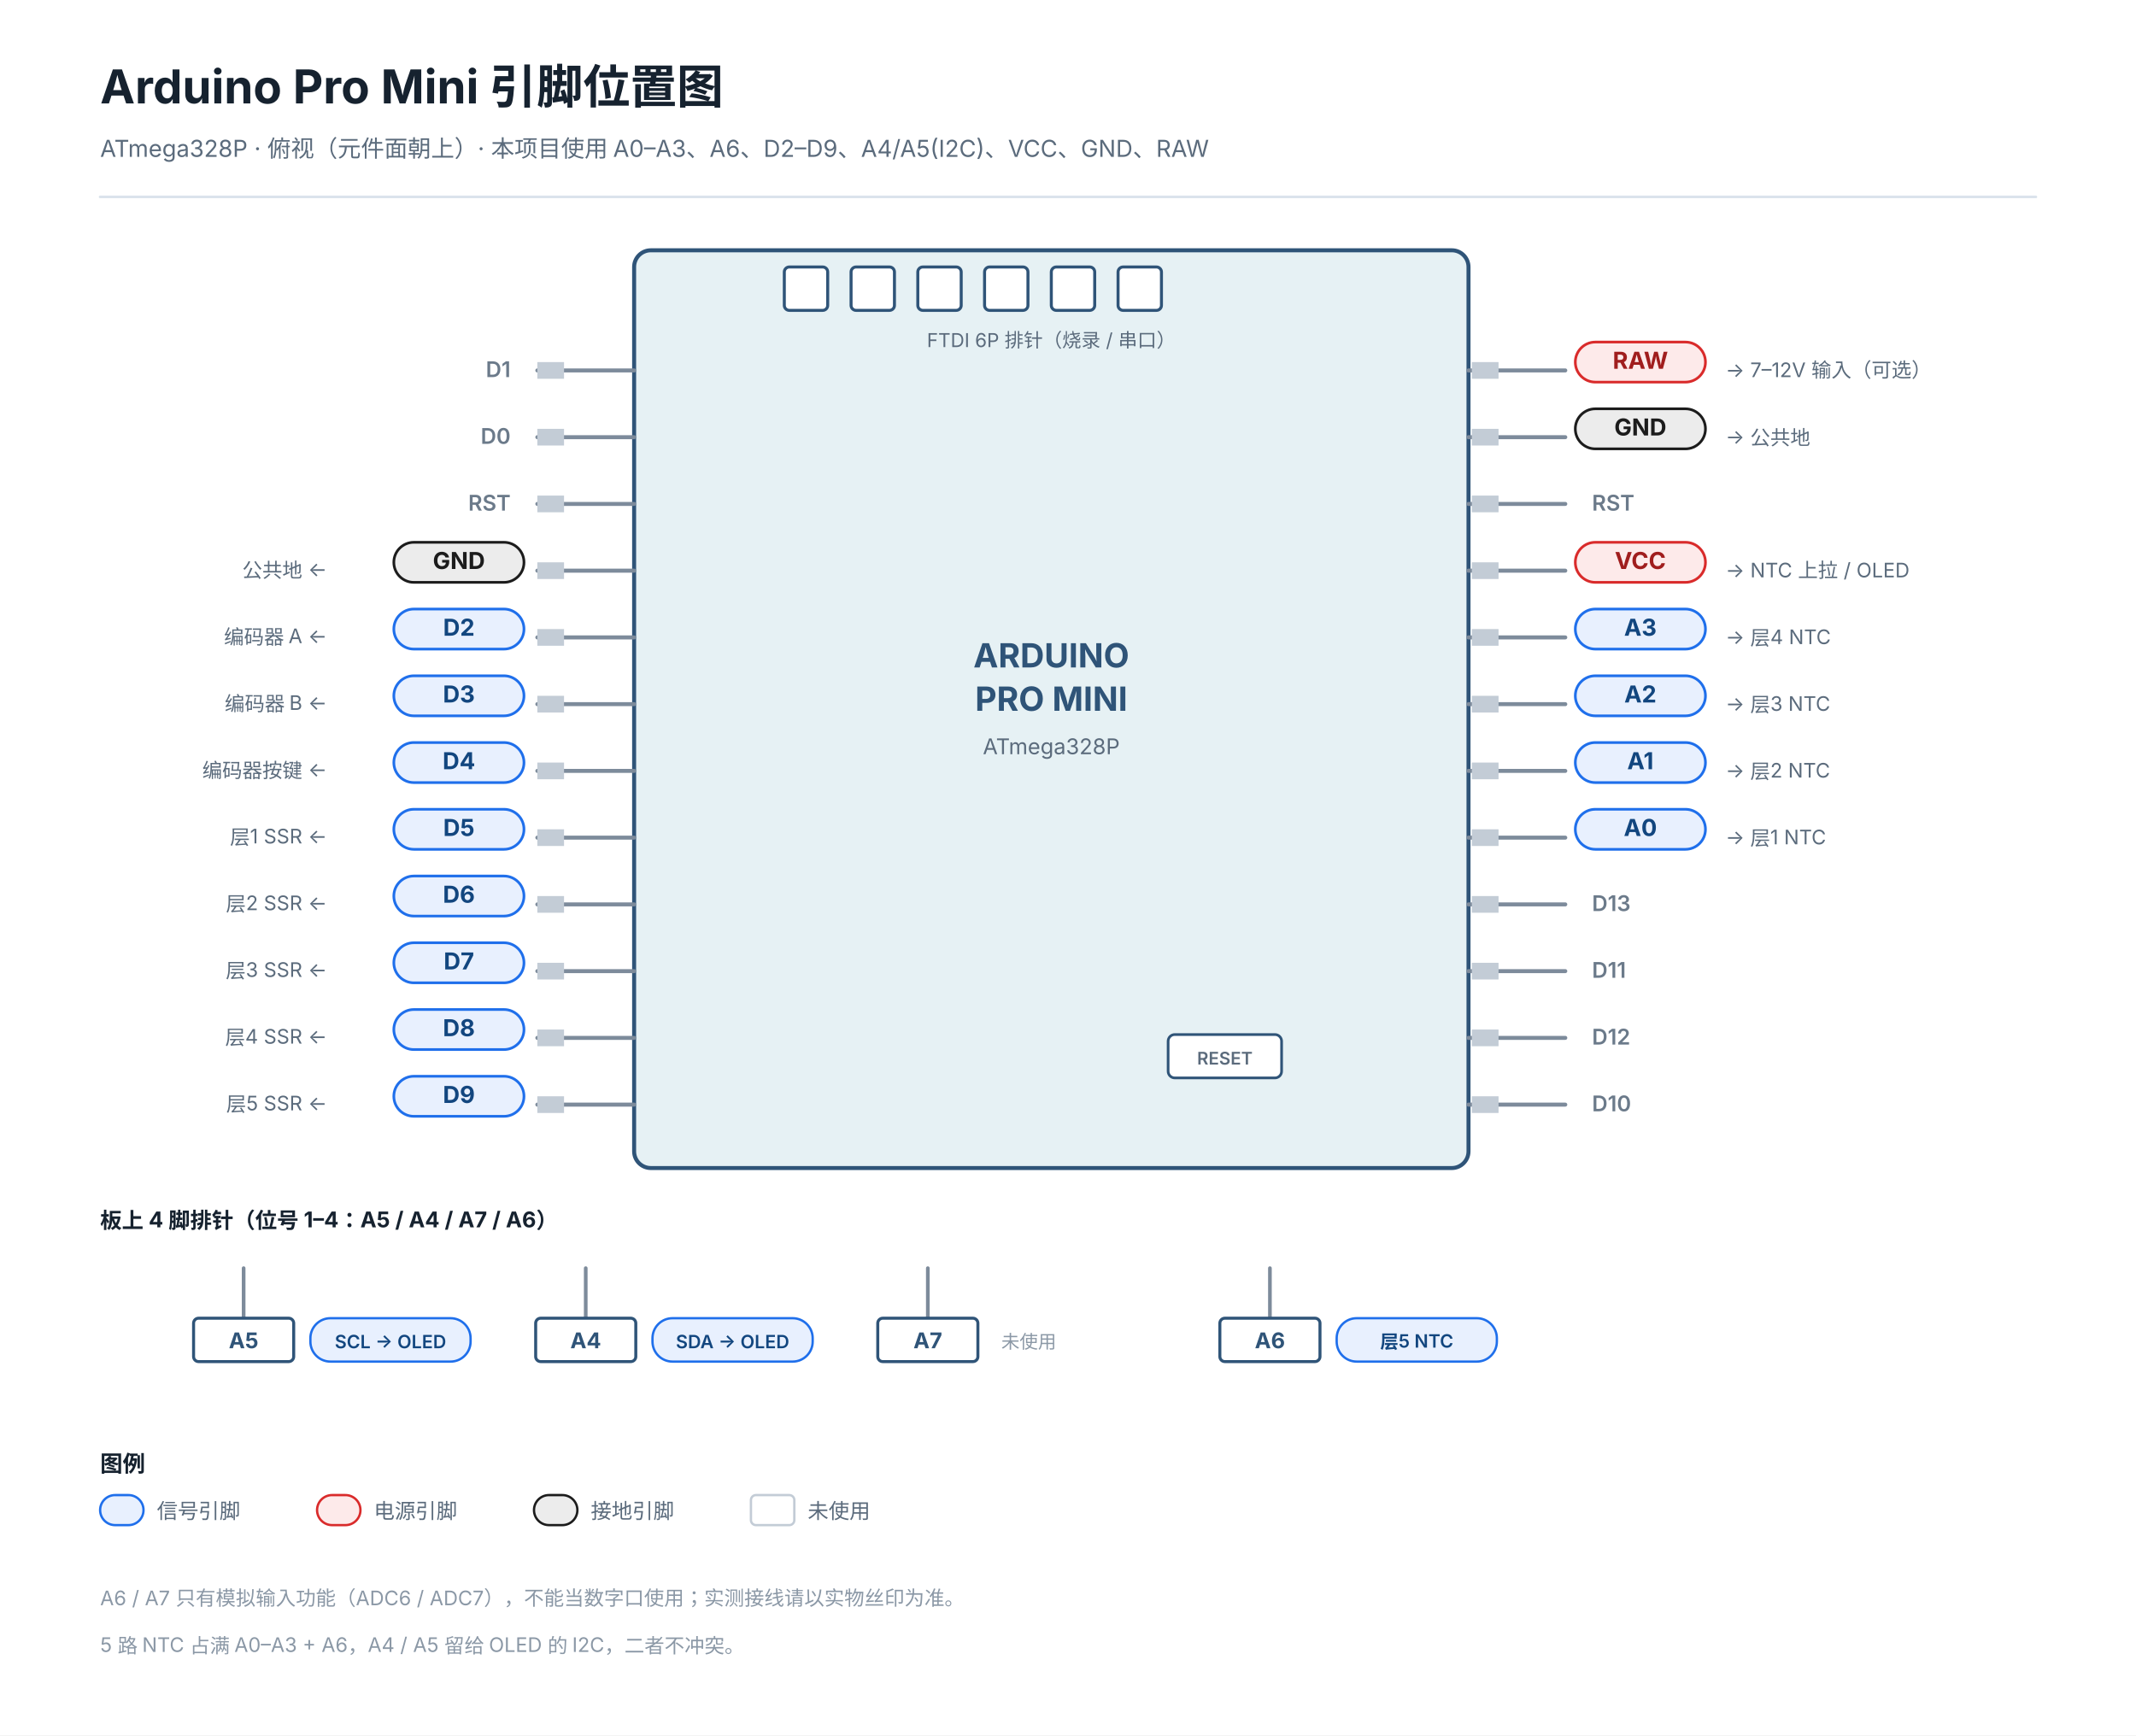
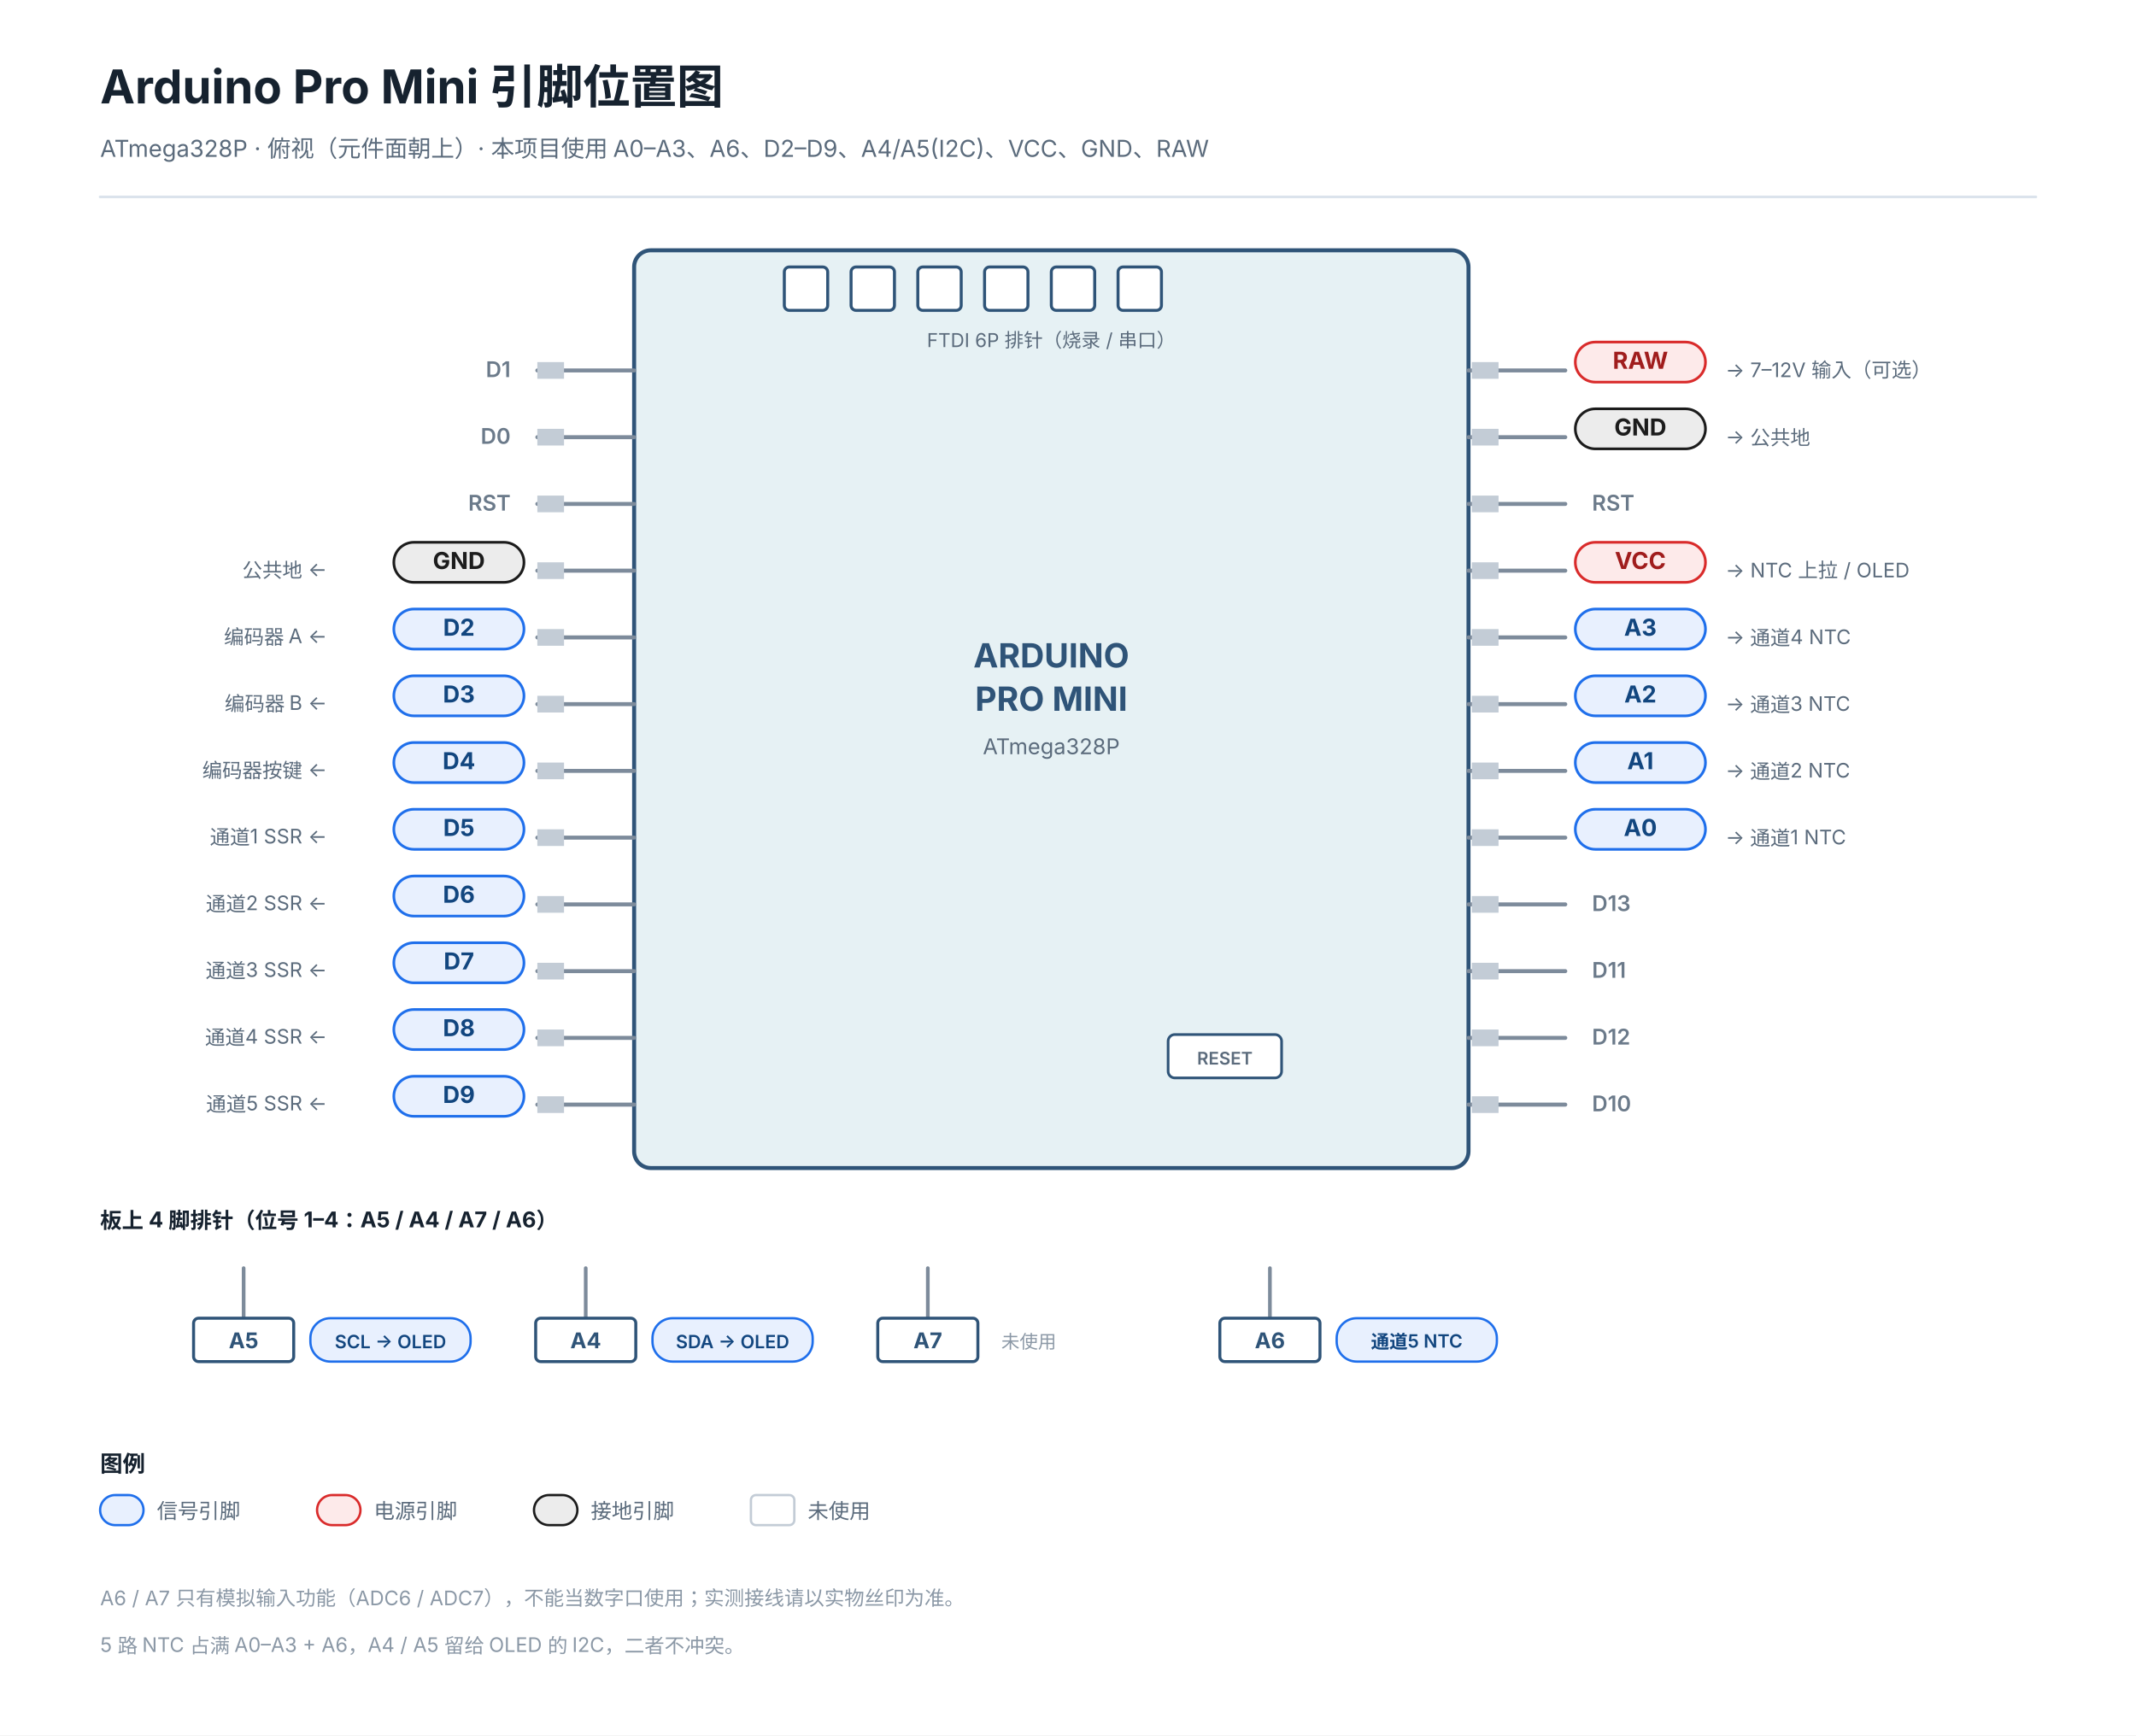
<svg xmlns="http://www.w3.org/2000/svg" width="1280" height="1040" viewBox="0 0 1280 1040" font-family="system-ui, -apple-system, 'Segoe UI', 'Microsoft YaHei', 'PingFang SC', sans-serif">
  <rect width="1280" height="1040" fill="#ffffff" />
  <text x="60" y="62" font-size="28" fill="#16222f" text-anchor="start" font-weight="700" opacity="1">Arduino Pro Mini 引脚位置图</text>
  <text x="60" y="94" font-size="14" fill="#5b6b7c" text-anchor="start" font-weight="400" opacity="1">ATmega328P · 俯视（元件面朝上）· 本项目使用 A0–A3、A6、D2–D9、A4/A5(I2C)、VCC、GND、RAW</text>
  <path d="M60 118 L1220 118" fill="none" stroke="#dbe3ec" stroke-width="1.6" stroke-linecap="round" stroke-linejoin="round" />
  <rect x="380" y="150" width="500" height="550" rx="10" fill="#e6f1f4" stroke="#2f5478" stroke-width="2.4" />
  <rect x="470" y="160" width="26" height="26" rx="3" fill="#ffffff" stroke="#2f5478" stroke-width="1.8" />
  <rect x="510" y="160" width="26" height="26" rx="3" fill="#ffffff" stroke="#2f5478" stroke-width="1.8" />
  <rect x="550" y="160" width="26" height="26" rx="3" fill="#ffffff" stroke="#2f5478" stroke-width="1.8" />
  <rect x="590" y="160" width="26" height="26" rx="3" fill="#ffffff" stroke="#2f5478" stroke-width="1.8" />
  <rect x="630" y="160" width="26" height="26" rx="3" fill="#ffffff" stroke="#2f5478" stroke-width="1.8" />
  <rect x="670" y="160" width="26" height="26" rx="3" fill="#ffffff" stroke="#2f5478" stroke-width="1.8" />
  <text x="630" y="208" font-size="11.5" fill="#5b6b7c" text-anchor="middle" font-weight="400" opacity="1">FTDI 6P 排针（烧录 / 串口）</text>
  <text x="630" y="400" font-size="20" fill="#2f5478" text-anchor="middle" font-weight="700" opacity="1">ARDUINO</text>
  <text x="630" y="426" font-size="20" fill="#2f5478" text-anchor="middle" font-weight="700" opacity="1">PRO MINI</text>
  <text x="630" y="452" font-size="13" fill="#5b6b7c" text-anchor="middle" font-weight="400" opacity="1">ATmega328P</text>
  <rect x="700" y="620" width="68" height="26" rx="4" fill="#ffffff" stroke="#2f5478" stroke-width="1.6" />
  <text x="734" y="638" font-size="10.5" fill="#5b6b7c" text-anchor="middle" font-weight="600" opacity="1">RESET</text>
  <path d="M322 222 L380 222" fill="none" stroke="#7d8b9b" stroke-width="2.4" stroke-linecap="round" stroke-linejoin="round" />
  <rect x="322" y="217" width="16" height="10" fill="#c3ccd6" />
  <text x="306" y="226" font-size="13" fill="#6b7a8a" text-anchor="end" font-weight="600" opacity="1">D1</text>
  <path d="M880 222 L938 222" fill="none" stroke="#7d8b9b" stroke-width="2.4" stroke-linecap="round" stroke-linejoin="round" />
  <rect x="882" y="217" width="16" height="10" fill="#c3ccd6" />
  <rect x="944" y="205" width="78" height="24" rx="12" fill="#fdeaea" stroke="#d92b2b" stroke-width="1.6" />
  <text x="983" y="221" font-size="14" fill="#a01d1d" text-anchor="middle" font-weight="700" opacity="1">RAW</text>
  <text x="1034" y="226" font-size="12" fill="#5b6b7c" text-anchor="start" font-weight="400" opacity="1">→ 7–12V 输入（可选）</text>
  <path d="M322 262 L380 262" fill="none" stroke="#7d8b9b" stroke-width="2.4" stroke-linecap="round" stroke-linejoin="round" />
  <rect x="322" y="257" width="16" height="10" fill="#c3ccd6" />
  <text x="306" y="266" font-size="13" fill="#6b7a8a" text-anchor="end" font-weight="600" opacity="1">D0</text>
  <path d="M880 262 L938 262" fill="none" stroke="#7d8b9b" stroke-width="2.4" stroke-linecap="round" stroke-linejoin="round" />
  <rect x="882" y="257" width="16" height="10" fill="#c3ccd6" />
  <rect x="944" y="245" width="78" height="24" rx="12" fill="#ececec" stroke="#1c1c1c" stroke-width="1.6" />
  <text x="983" y="261" font-size="14" fill="#1c1c1c" text-anchor="middle" font-weight="700" opacity="1">GND</text>
  <text x="1034" y="266" font-size="12" fill="#5b6b7c" text-anchor="start" font-weight="400" opacity="1">→ 公共地</text>
  <path d="M322 302 L380 302" fill="none" stroke="#7d8b9b" stroke-width="2.4" stroke-linecap="round" stroke-linejoin="round" />
  <rect x="322" y="297" width="16" height="10" fill="#c3ccd6" />
  <text x="306" y="306" font-size="13" fill="#6b7a8a" text-anchor="end" font-weight="600" opacity="1">RST</text>
  <path d="M880 302 L938 302" fill="none" stroke="#7d8b9b" stroke-width="2.4" stroke-linecap="round" stroke-linejoin="round" />
  <rect x="882" y="297" width="16" height="10" fill="#c3ccd6" />
  <text x="954" y="306" font-size="13" fill="#6b7a8a" text-anchor="start" font-weight="600" opacity="1">RST</text>
  <path d="M322 342 L380 342" fill="none" stroke="#7d8b9b" stroke-width="2.4" stroke-linecap="round" stroke-linejoin="round" />
  <rect x="322" y="337" width="16" height="10" fill="#c3ccd6" />
  <rect x="236" y="325" width="78" height="24" rx="12" fill="#ececec" stroke="#1c1c1c" stroke-width="1.6" />
  <text x="275" y="341" font-size="14" fill="#1c1c1c" text-anchor="middle" font-weight="700" opacity="1">GND</text>
  <text x="196" y="346" font-size="12" fill="#5b6b7c" text-anchor="end" font-weight="400" opacity="1">公共地 ←</text>
  <path d="M880 342 L938 342" fill="none" stroke="#7d8b9b" stroke-width="2.4" stroke-linecap="round" stroke-linejoin="round" />
  <rect x="882" y="337" width="16" height="10" fill="#c3ccd6" />
  <rect x="944" y="325" width="78" height="24" rx="12" fill="#fdeaea" stroke="#d92b2b" stroke-width="1.6" />
  <text x="983" y="341" font-size="14" fill="#a01d1d" text-anchor="middle" font-weight="700" opacity="1">VCC</text>
  <text x="1034" y="346" font-size="12" fill="#5b6b7c" text-anchor="start" font-weight="400" opacity="1">→ NTC 上拉 / OLED</text>
  <path d="M322 382 L380 382" fill="none" stroke="#7d8b9b" stroke-width="2.4" stroke-linecap="round" stroke-linejoin="round" />
  <rect x="322" y="377" width="16" height="10" fill="#c3ccd6" />
  <rect x="236" y="365" width="78" height="24" rx="12" fill="#e8f0fe" stroke="#1f6feb" stroke-width="1.6" />
  <text x="275" y="381" font-size="14" fill="#12467f" text-anchor="middle" font-weight="700" opacity="1">D2</text>
  <text x="196" y="386" font-size="12" fill="#5b6b7c" text-anchor="end" font-weight="400" opacity="1">编码器 A ←</text>
  <path d="M880 382 L938 382" fill="none" stroke="#7d8b9b" stroke-width="2.4" stroke-linecap="round" stroke-linejoin="round" />
  <rect x="882" y="377" width="16" height="10" fill="#c3ccd6" />
  <rect x="944" y="365" width="78" height="24" rx="12" fill="#e8f0fe" stroke="#1f6feb" stroke-width="1.6" />
  <text x="983" y="381" font-size="14" fill="#12467f" text-anchor="middle" font-weight="700" opacity="1">A3</text>
-   <text x="1034" y="386" font-size="12" fill="#5b6b7c" text-anchor="start" font-weight="400" opacity="1">→ 层4 NTC</text>
+   <text x="1034" y="386" font-size="12" fill="#5b6b7c" text-anchor="start" font-weight="400" opacity="1">→ 通道4 NTC</text>
  <path d="M322 422 L380 422" fill="none" stroke="#7d8b9b" stroke-width="2.4" stroke-linecap="round" stroke-linejoin="round" />
  <rect x="322" y="417" width="16" height="10" fill="#c3ccd6" />
  <rect x="236" y="405" width="78" height="24" rx="12" fill="#e8f0fe" stroke="#1f6feb" stroke-width="1.6" />
  <text x="275" y="421" font-size="14" fill="#12467f" text-anchor="middle" font-weight="700" opacity="1">D3</text>
  <text x="196" y="426" font-size="12" fill="#5b6b7c" text-anchor="end" font-weight="400" opacity="1">编码器 B ←</text>
  <path d="M880 422 L938 422" fill="none" stroke="#7d8b9b" stroke-width="2.4" stroke-linecap="round" stroke-linejoin="round" />
  <rect x="882" y="417" width="16" height="10" fill="#c3ccd6" />
  <rect x="944" y="405" width="78" height="24" rx="12" fill="#e8f0fe" stroke="#1f6feb" stroke-width="1.6" />
  <text x="983" y="421" font-size="14" fill="#12467f" text-anchor="middle" font-weight="700" opacity="1">A2</text>
-   <text x="1034" y="426" font-size="12" fill="#5b6b7c" text-anchor="start" font-weight="400" opacity="1">→ 层3 NTC</text>
+   <text x="1034" y="426" font-size="12" fill="#5b6b7c" text-anchor="start" font-weight="400" opacity="1">→ 通道3 NTC</text>
  <path d="M322 462 L380 462" fill="none" stroke="#7d8b9b" stroke-width="2.4" stroke-linecap="round" stroke-linejoin="round" />
  <rect x="322" y="457" width="16" height="10" fill="#c3ccd6" />
  <rect x="236" y="445" width="78" height="24" rx="12" fill="#e8f0fe" stroke="#1f6feb" stroke-width="1.6" />
  <text x="275" y="461" font-size="14" fill="#12467f" text-anchor="middle" font-weight="700" opacity="1">D4</text>
  <text x="196" y="466" font-size="12" fill="#5b6b7c" text-anchor="end" font-weight="400" opacity="1">编码器按键 ←</text>
  <path d="M880 462 L938 462" fill="none" stroke="#7d8b9b" stroke-width="2.4" stroke-linecap="round" stroke-linejoin="round" />
  <rect x="882" y="457" width="16" height="10" fill="#c3ccd6" />
  <rect x="944" y="445" width="78" height="24" rx="12" fill="#e8f0fe" stroke="#1f6feb" stroke-width="1.6" />
  <text x="983" y="461" font-size="14" fill="#12467f" text-anchor="middle" font-weight="700" opacity="1">A1</text>
-   <text x="1034" y="466" font-size="12" fill="#5b6b7c" text-anchor="start" font-weight="400" opacity="1">→ 层2 NTC</text>
+   <text x="1034" y="466" font-size="12" fill="#5b6b7c" text-anchor="start" font-weight="400" opacity="1">→ 通道2 NTC</text>
  <path d="M322 502 L380 502" fill="none" stroke="#7d8b9b" stroke-width="2.4" stroke-linecap="round" stroke-linejoin="round" />
  <rect x="322" y="497" width="16" height="10" fill="#c3ccd6" />
  <rect x="236" y="485" width="78" height="24" rx="12" fill="#e8f0fe" stroke="#1f6feb" stroke-width="1.6" />
  <text x="275" y="501" font-size="14" fill="#12467f" text-anchor="middle" font-weight="700" opacity="1">D5</text>
-   <text x="196" y="506" font-size="12" fill="#5b6b7c" text-anchor="end" font-weight="400" opacity="1">层1 SSR ←</text>
+   <text x="196" y="506" font-size="12" fill="#5b6b7c" text-anchor="end" font-weight="400" opacity="1">通道1 SSR ←</text>
  <path d="M880 502 L938 502" fill="none" stroke="#7d8b9b" stroke-width="2.4" stroke-linecap="round" stroke-linejoin="round" />
  <rect x="882" y="497" width="16" height="10" fill="#c3ccd6" />
  <rect x="944" y="485" width="78" height="24" rx="12" fill="#e8f0fe" stroke="#1f6feb" stroke-width="1.6" />
  <text x="983" y="501" font-size="14" fill="#12467f" text-anchor="middle" font-weight="700" opacity="1">A0</text>
-   <text x="1034" y="506" font-size="12" fill="#5b6b7c" text-anchor="start" font-weight="400" opacity="1">→ 层1 NTC</text>
+   <text x="1034" y="506" font-size="12" fill="#5b6b7c" text-anchor="start" font-weight="400" opacity="1">→ 通道1 NTC</text>
  <path d="M322 542 L380 542" fill="none" stroke="#7d8b9b" stroke-width="2.4" stroke-linecap="round" stroke-linejoin="round" />
  <rect x="322" y="537" width="16" height="10" fill="#c3ccd6" />
  <rect x="236" y="525" width="78" height="24" rx="12" fill="#e8f0fe" stroke="#1f6feb" stroke-width="1.6" />
  <text x="275" y="541" font-size="14" fill="#12467f" text-anchor="middle" font-weight="700" opacity="1">D6</text>
-   <text x="196" y="546" font-size="12" fill="#5b6b7c" text-anchor="end" font-weight="400" opacity="1">层2 SSR ←</text>
+   <text x="196" y="546" font-size="12" fill="#5b6b7c" text-anchor="end" font-weight="400" opacity="1">通道2 SSR ←</text>
  <path d="M880 542 L938 542" fill="none" stroke="#7d8b9b" stroke-width="2.4" stroke-linecap="round" stroke-linejoin="round" />
  <rect x="882" y="537" width="16" height="10" fill="#c3ccd6" />
  <text x="954" y="546" font-size="13" fill="#6b7a8a" text-anchor="start" font-weight="600" opacity="1">D13</text>
  <path d="M322 582 L380 582" fill="none" stroke="#7d8b9b" stroke-width="2.4" stroke-linecap="round" stroke-linejoin="round" />
  <rect x="322" y="577" width="16" height="10" fill="#c3ccd6" />
  <rect x="236" y="565" width="78" height="24" rx="12" fill="#e8f0fe" stroke="#1f6feb" stroke-width="1.6" />
  <text x="275" y="581" font-size="14" fill="#12467f" text-anchor="middle" font-weight="700" opacity="1">D7</text>
-   <text x="196" y="586" font-size="12" fill="#5b6b7c" text-anchor="end" font-weight="400" opacity="1">层3 SSR ←</text>
+   <text x="196" y="586" font-size="12" fill="#5b6b7c" text-anchor="end" font-weight="400" opacity="1">通道3 SSR ←</text>
  <path d="M880 582 L938 582" fill="none" stroke="#7d8b9b" stroke-width="2.4" stroke-linecap="round" stroke-linejoin="round" />
  <rect x="882" y="577" width="16" height="10" fill="#c3ccd6" />
  <text x="954" y="586" font-size="13" fill="#6b7a8a" text-anchor="start" font-weight="600" opacity="1">D11</text>
  <path d="M322 622 L380 622" fill="none" stroke="#7d8b9b" stroke-width="2.4" stroke-linecap="round" stroke-linejoin="round" />
  <rect x="322" y="617" width="16" height="10" fill="#c3ccd6" />
  <rect x="236" y="605" width="78" height="24" rx="12" fill="#e8f0fe" stroke="#1f6feb" stroke-width="1.6" />
  <text x="275" y="621" font-size="14" fill="#12467f" text-anchor="middle" font-weight="700" opacity="1">D8</text>
-   <text x="196" y="626" font-size="12" fill="#5b6b7c" text-anchor="end" font-weight="400" opacity="1">层4 SSR ←</text>
+   <text x="196" y="626" font-size="12" fill="#5b6b7c" text-anchor="end" font-weight="400" opacity="1">通道4 SSR ←</text>
  <path d="M880 622 L938 622" fill="none" stroke="#7d8b9b" stroke-width="2.4" stroke-linecap="round" stroke-linejoin="round" />
  <rect x="882" y="617" width="16" height="10" fill="#c3ccd6" />
  <text x="954" y="626" font-size="13" fill="#6b7a8a" text-anchor="start" font-weight="600" opacity="1">D12</text>
  <path d="M322 662 L380 662" fill="none" stroke="#7d8b9b" stroke-width="2.4" stroke-linecap="round" stroke-linejoin="round" />
  <rect x="322" y="657" width="16" height="10" fill="#c3ccd6" />
  <rect x="236" y="645" width="78" height="24" rx="12" fill="#e8f0fe" stroke="#1f6feb" stroke-width="1.6" />
  <text x="275" y="661" font-size="14" fill="#12467f" text-anchor="middle" font-weight="700" opacity="1">D9</text>
-   <text x="196" y="666" font-size="12" fill="#5b6b7c" text-anchor="end" font-weight="400" opacity="1">层5 SSR ←</text>
+   <text x="196" y="666" font-size="12" fill="#5b6b7c" text-anchor="end" font-weight="400" opacity="1">通道5 SSR ←</text>
  <path d="M880 662 L938 662" fill="none" stroke="#7d8b9b" stroke-width="2.4" stroke-linecap="round" stroke-linejoin="round" />
  <rect x="882" y="657" width="16" height="10" fill="#c3ccd6" />
  <text x="954" y="666" font-size="13" fill="#6b7a8a" text-anchor="start" font-weight="600" opacity="1">D10</text>
  <text x="60" y="736" font-size="13" fill="#16222f" text-anchor="start" font-weight="700" opacity="1">板上 4 脚排针（位号 1–4：A5 / A4 / A7 / A6）</text>
  <path d="M146 760 L146 790" fill="none" stroke="#7d8b9b" stroke-width="2.2" stroke-linecap="round" stroke-linejoin="round" />
  <rect x="116" y="790" width="60" height="26" rx="3" fill="#ffffff" stroke="#2f5478" stroke-width="1.8" />
  <text x="146" y="808" font-size="13" fill="#2f5478" text-anchor="middle" font-weight="700" opacity="1">A5</text>
  <rect x="186" y="790" width="96" height="26" rx="12" fill="#e8f0fe" stroke="#1f6feb" stroke-width="1.4" />
  <text x="234" y="808" font-size="11" fill="#12467f" text-anchor="middle" font-weight="600" opacity="1">SCL → OLED</text>
  <path d="M351 760 L351 790" fill="none" stroke="#7d8b9b" stroke-width="2.2" stroke-linecap="round" stroke-linejoin="round" />
  <rect x="321" y="790" width="60" height="26" rx="3" fill="#ffffff" stroke="#2f5478" stroke-width="1.8" />
  <text x="351" y="808" font-size="13" fill="#2f5478" text-anchor="middle" font-weight="700" opacity="1">A4</text>
  <rect x="391" y="790" width="96" height="26" rx="12" fill="#e8f0fe" stroke="#1f6feb" stroke-width="1.4" />
  <text x="439" y="808" font-size="11" fill="#12467f" text-anchor="middle" font-weight="600" opacity="1">SDA → OLED</text>
  <path d="M556 760 L556 790" fill="none" stroke="#7d8b9b" stroke-width="2.2" stroke-linecap="round" stroke-linejoin="round" />
  <rect x="526" y="790" width="60" height="26" rx="3" fill="#ffffff" stroke="#2f5478" stroke-width="1.8" />
  <text x="556" y="808" font-size="13" fill="#2f5478" text-anchor="middle" font-weight="700" opacity="1">A7</text>
  <text x="600" y="808" font-size="11" fill="#8b98a6" text-anchor="start" font-weight="400" opacity="1">未使用</text>
  <path d="M761 760 L761 790" fill="none" stroke="#7d8b9b" stroke-width="2.2" stroke-linecap="round" stroke-linejoin="round" />
  <rect x="731" y="790" width="60" height="26" rx="3" fill="#ffffff" stroke="#2f5478" stroke-width="1.8" />
  <text x="761" y="808" font-size="13" fill="#2f5478" text-anchor="middle" font-weight="700" opacity="1">A6</text>
  <rect x="801" y="790" width="96" height="26" rx="12" fill="#e8f0fe" stroke="#1f6feb" stroke-width="1.4" />
-   <text x="849" y="808" font-size="11" fill="#12467f" text-anchor="middle" font-weight="600" opacity="1">层5 NTC</text>
+   <text x="849" y="808" font-size="11" fill="#12467f" text-anchor="middle" font-weight="600" opacity="1">通道5 NTC</text>
  <text x="60" y="882" font-size="13.5" fill="#16222f" text-anchor="start" font-weight="700" opacity="1">图例</text>
  <rect x="60" y="896" width="26" height="18" rx="9" fill="#e8f0fe" stroke="#1f6feb" stroke-width="1.4" />
  <text x="94" y="910" font-size="12.5" fill="#5b6b7c" text-anchor="start" font-weight="400" opacity="1">信号引脚</text>
  <rect x="190" y="896" width="26" height="18" rx="9" fill="#fdeaea" stroke="#d92b2b" stroke-width="1.4" />
  <text x="224" y="910" font-size="12.5" fill="#5b6b7c" text-anchor="start" font-weight="400" opacity="1">电源引脚</text>
  <rect x="320" y="896" width="26" height="18" rx="9" fill="#ececec" stroke="#1c1c1c" stroke-width="1.4" />
  <text x="354" y="910" font-size="12.5" fill="#5b6b7c" text-anchor="start" font-weight="400" opacity="1">接地引脚</text>
  <rect x="450" y="896" width="26" height="18" rx="3" fill="#ffffff" stroke="#c3ccd6" stroke-width="1.4" />
  <text x="484" y="910" font-size="12.5" fill="#5b6b7c" text-anchor="start" font-weight="400" opacity="1">未使用</text>
  <text x="60" y="962" font-size="12" fill="#8b98a6" text-anchor="start" font-weight="400" opacity="1">A6 / A7 只有模拟输入功能（ADC6 / ADC7），不能当数字口使用；实测接线请以实物丝印为准。</text>
  <text x="60" y="990" font-size="12" fill="#8b98a6" text-anchor="start" font-weight="400" opacity="1">5 路 NTC 占满 A0–A3 + A6，A4 / A5 留给 OLED 的 I2C，二者不冲突。</text>
</svg>
